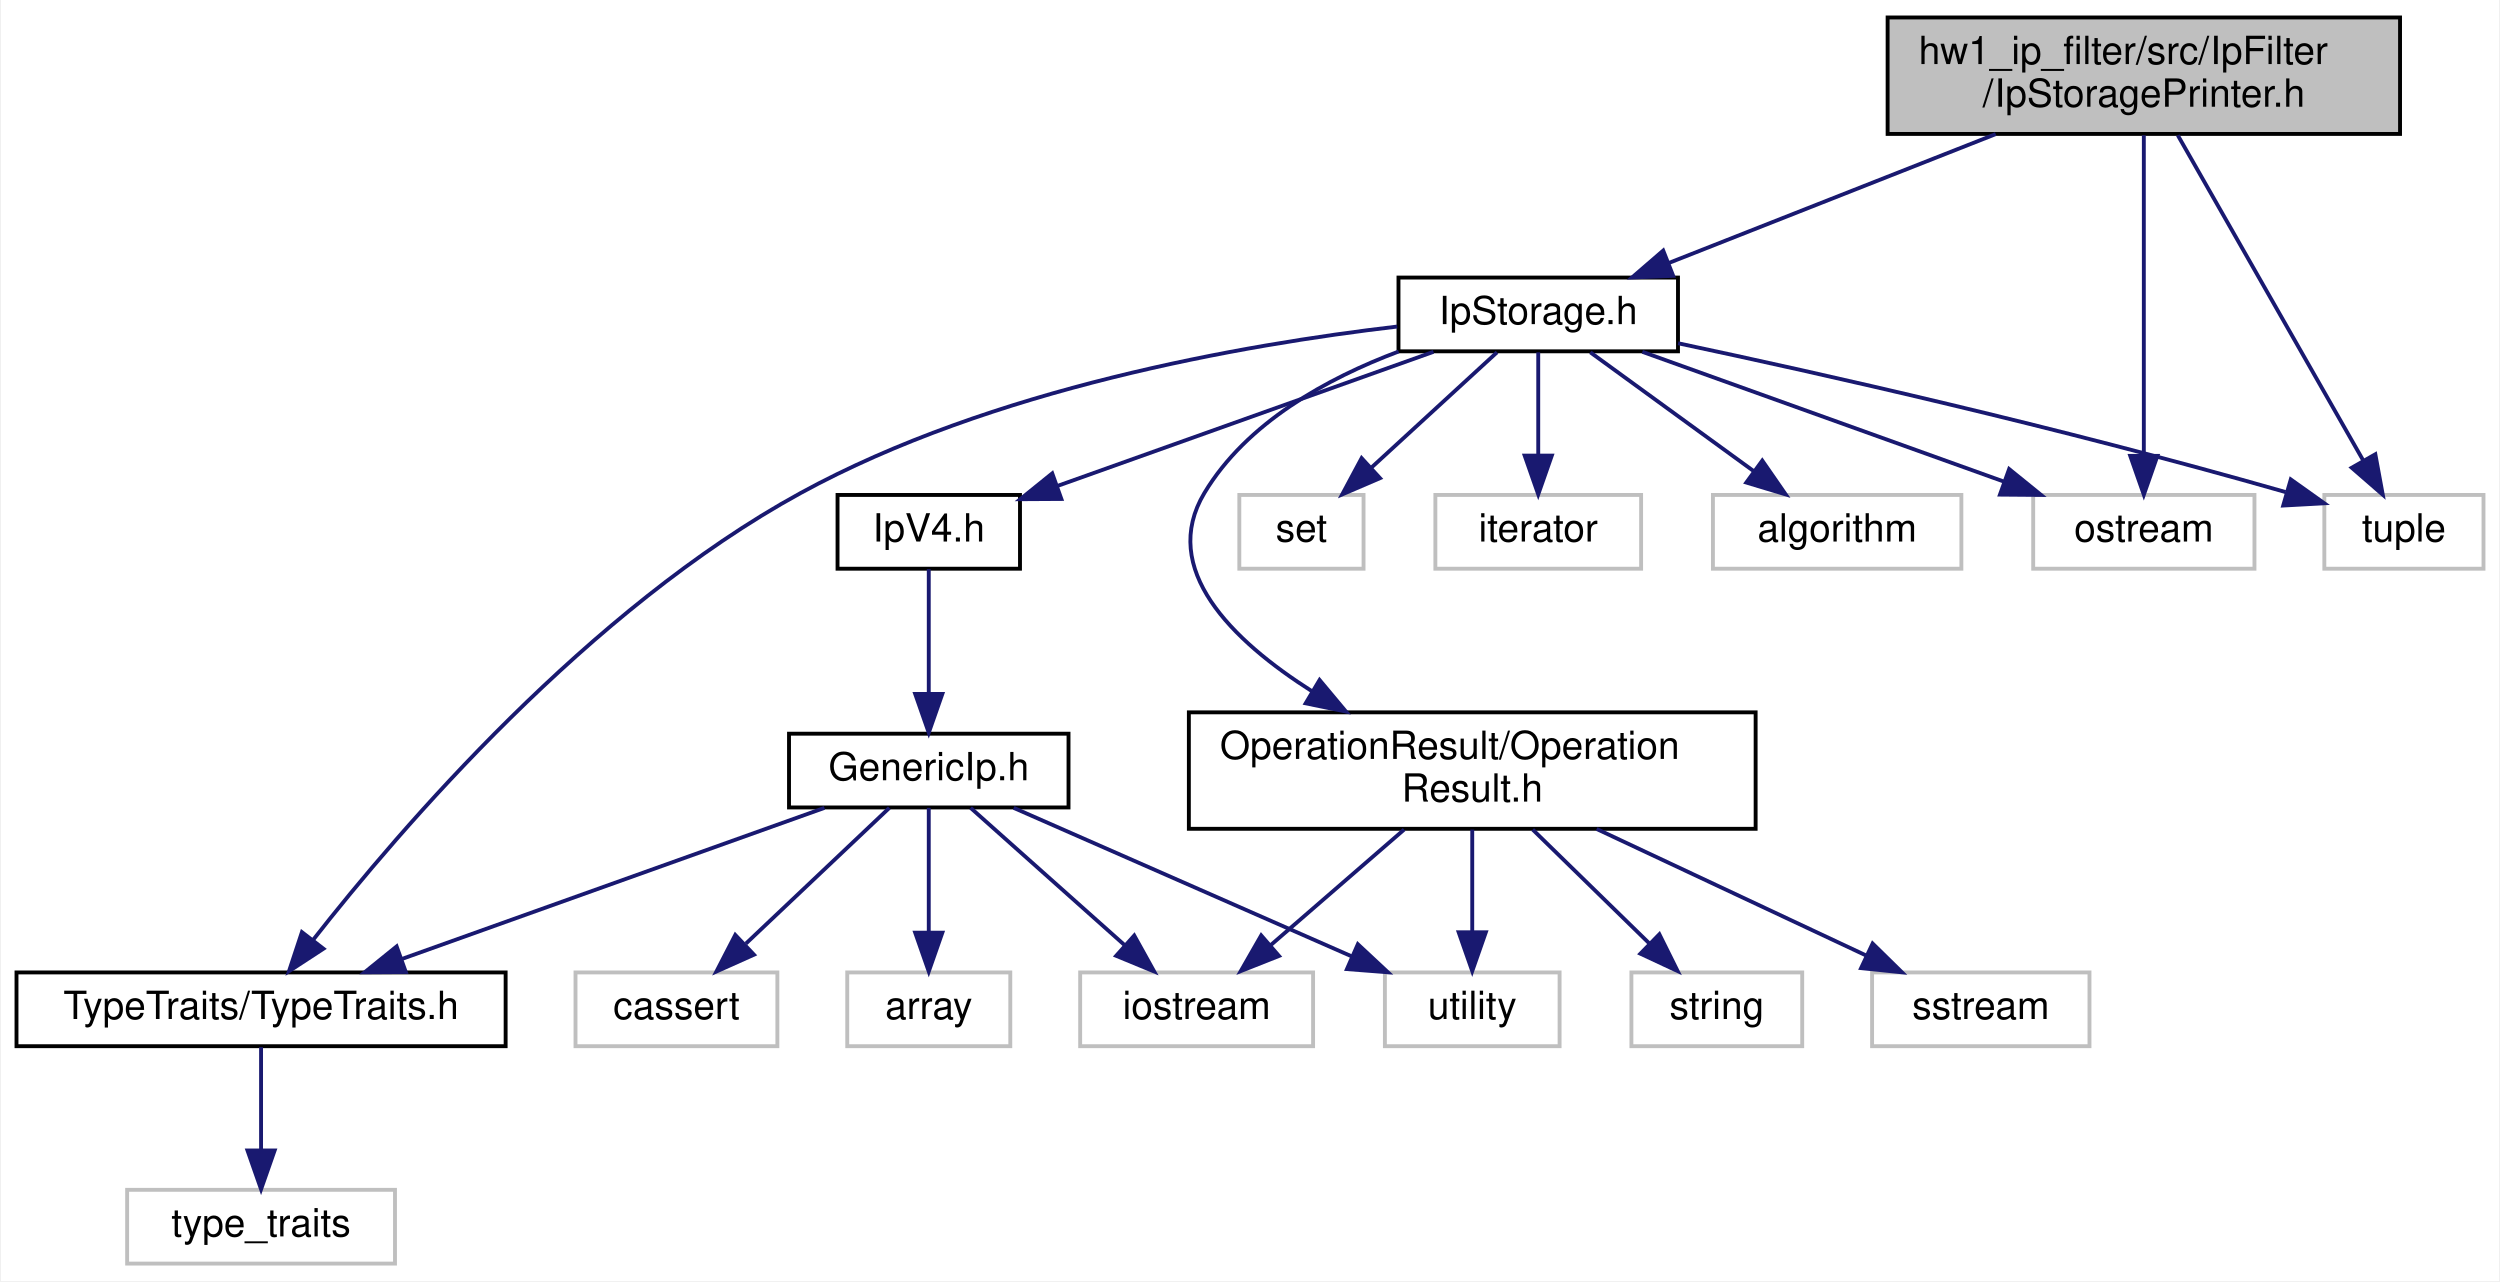
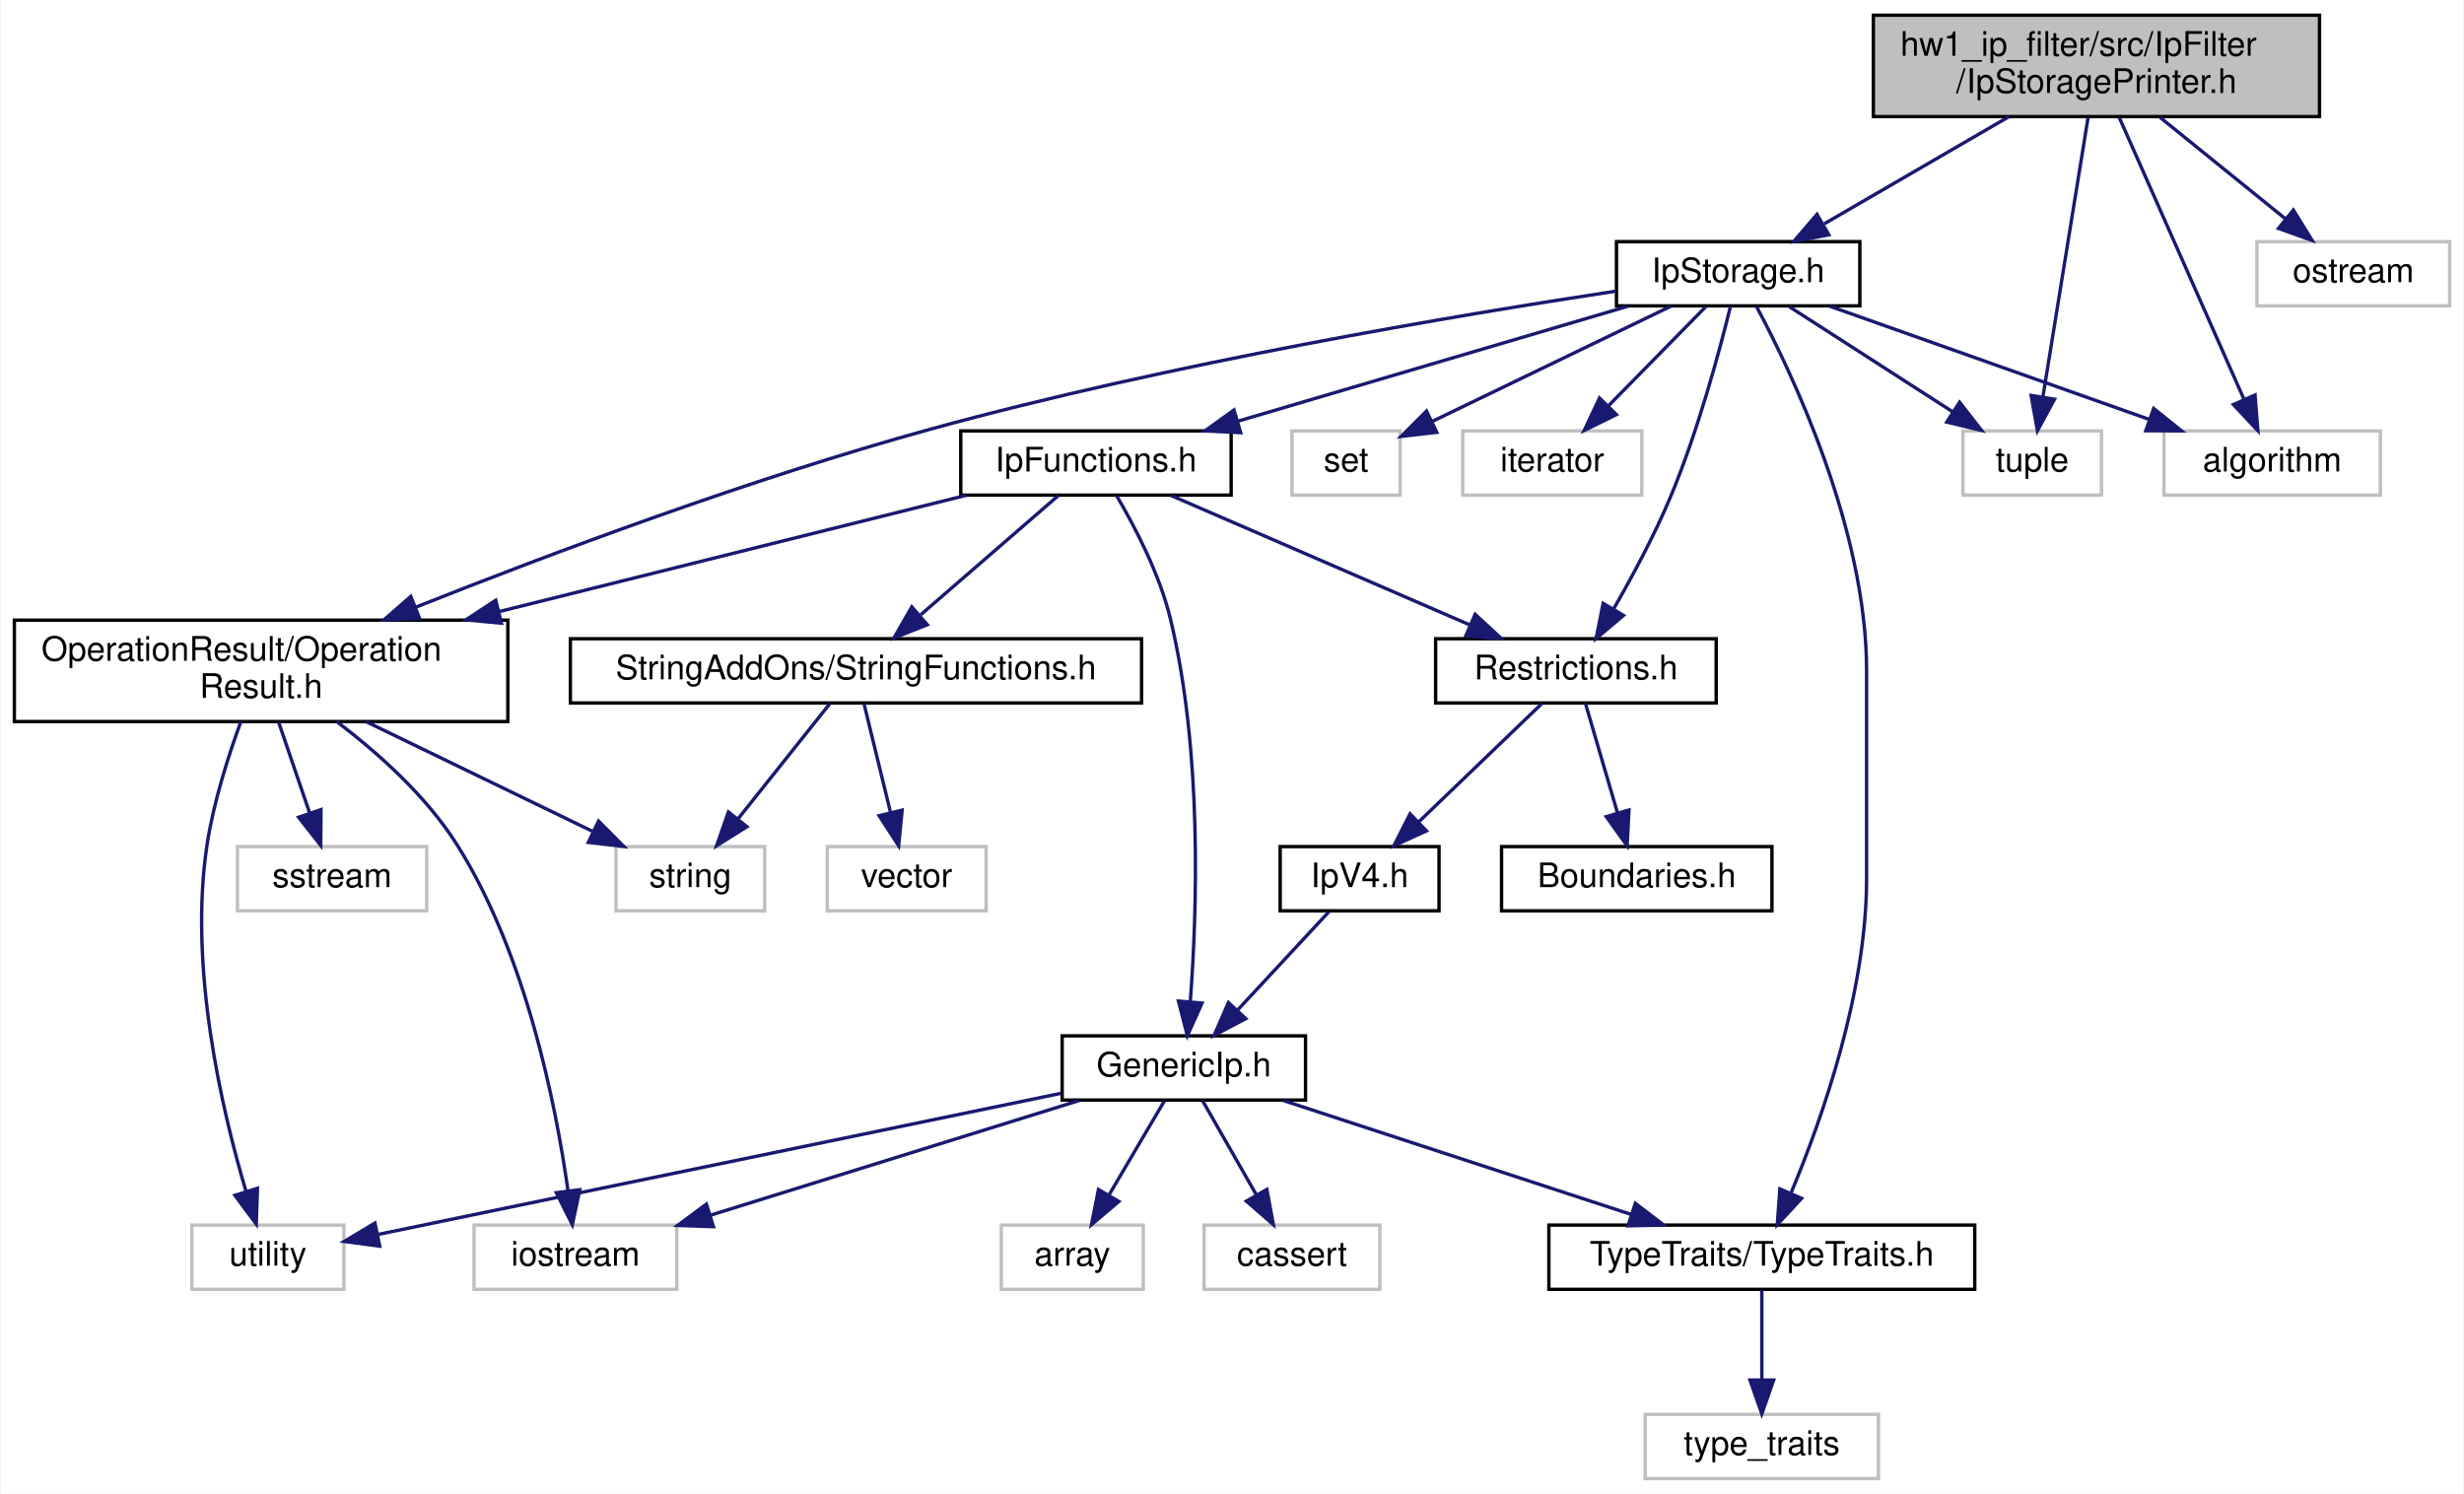
- <svg xmlns="http://www.w3.org/2000/svg" xmlns:xlink="http://www.w3.org/1999/xlink" width="644pt" height="330pt" viewBox="0.00 0.00 643.50 330.00">
-   <g id="graph0" class="graph" transform="scale(1 1) rotate(0) translate(4 326)">
-     <polygon fill="#ffffff" stroke="transparent" points="-4,4 -4,-326 639.5,-326 639.5,4 -4,4" />
+ <svg xmlns="http://www.w3.org/2000/svg" xmlns:xlink="http://www.w3.org/1999/xlink" width="729pt" height="442pt" viewBox="0.00 0.00 728.50 442.00">
+   <g id="graph0" class="graph" transform="scale(1 1) rotate(0) translate(4 438)">
+     <polygon fill="#ffffff" stroke="transparent" points="-4,4 -4,-438 724.5,-438 724.5,4 -4,4" />
    <g id="node1" class="node">
      <g id="a_node1">
        <a xlink:title=" ">
-           <polygon fill="#bfbfbf" stroke="#000000" points="482,-291.5 482,-321.5 614,-321.5 614,-291.5 482,-291.5" />
-           <text text-anchor="start" x="490" y="-309.5" font-family="Helvetica,sans-Serif" font-size="10.00" fill="#000000">hw1_ip_filter/src/IpFilter</text>
-           <text text-anchor="middle" x="548" y="-298.5" font-family="Helvetica,sans-Serif" font-size="10.00" fill="#000000">/IpStoragePrinter.h</text>
+           <polygon fill="#bfbfbf" stroke="#000000" points="550,-403.5 550,-433.5 682,-433.5 682,-403.5 550,-403.5" />
+           <text text-anchor="start" x="558" y="-421.5" font-family="Helvetica,sans-Serif" font-size="10.00" fill="#000000">hw1_ip_filter/src/IpFilter</text>
+           <text text-anchor="middle" x="616" y="-410.5" font-family="Helvetica,sans-Serif" font-size="10.00" fill="#000000">/IpStoragePrinter.h</text>
        </a>
      </g>
    </g>
    <g id="node2" class="node">
      <g id="a_node2">
        <a xlink:href="_ip_storage_8h.html" target="_top" xlink:title=" ">
-           <polygon fill="#ffffff" stroke="#000000" points="356,-235.5 356,-254.5 428,-254.5 428,-235.5 356,-235.5" />
-           <text text-anchor="middle" x="392" y="-242.5" font-family="Helvetica,sans-Serif" font-size="10.00" fill="#000000">IpStorage.h</text>
+           <polygon fill="#ffffff" stroke="#000000" points="474,-347.5 474,-366.5 546,-366.5 546,-347.5 474,-347.5" />
+           <text text-anchor="middle" x="510" y="-354.5" font-family="Helvetica,sans-Serif" font-size="10.00" fill="#000000">IpStorage.h</text>
        </a>
      </g>
    </g>
    <g id="edge1" class="edge">
-       <path fill="none" stroke="#191970" d="M509.838,-291.455C484.037,-281.284 450.287,-267.979 425.522,-258.216" />
-       <polygon fill="#191970" stroke="#191970" points="426.761,-254.942 416.175,-254.53 424.194,-261.454 426.761,-254.942" />
+       <path fill="none" stroke="#191970" d="M590.069,-403.455C573.469,-393.824 552.026,-381.383 535.508,-371.8" />
+       <polygon fill="#191970" stroke="#191970" points="536.832,-368.521 526.426,-366.53 533.319,-374.576 536.832,-368.521" />
+     </g>
+     <g id="node21" class="node">
+       <g id="a_node21">
+         <a xlink:title=" ">
+           <polygon fill="#ffffff" stroke="#bfbfbf" points="576.5,-291.5 576.5,-310.5 617.5,-310.5 617.5,-291.5 576.5,-291.5" />
+           <text text-anchor="middle" x="597" y="-298.5" font-family="Helvetica,sans-Serif" font-size="10.00" fill="#000000">tuple</text>
+         </a>
+       </g>
+     </g>
+     <g id="edge30" class="edge">
+       <path fill="none" stroke="#191970" d="M613.516,-403.139C610.093,-381.969 603.924,-343.817 600.171,-320.611" />
+       <polygon fill="#191970" stroke="#191970" points="603.597,-319.873 598.546,-310.56 596.687,-320.99 603.597,-319.873" />
+     </g>
+     <g id="node22" class="node">
+       <g id="a_node22">
+         <a xlink:title=" ">
+           <polygon fill="#ffffff" stroke="#bfbfbf" points="636,-291.5 636,-310.5 700,-310.5 700,-291.5 636,-291.5" />
+           <text text-anchor="middle" x="668" y="-298.5" font-family="Helvetica,sans-Serif" font-size="10.00" fill="#000000">algorithm</text>
+         </a>
+       </g>
+     </g>
+     <g id="edge31" class="edge">
+       <path fill="none" stroke="#191970" d="M622.798,-403.139C632.252,-381.777 649.359,-343.122 659.6,-319.982" />
+       <polygon fill="#191970" stroke="#191970" points="662.923,-321.12 663.769,-310.56 656.522,-318.288 662.923,-321.12" />
+     </g>
+     <g id="node23" class="node">
+       <g id="a_node23">
+         <a xlink:title=" ">
+           <polygon fill="#ffffff" stroke="#bfbfbf" points="663.5,-347.5 663.5,-366.5 720.5,-366.5 720.5,-347.5 663.5,-347.5" />
+           <text text-anchor="middle" x="692" y="-354.5" font-family="Helvetica,sans-Serif" font-size="10.00" fill="#000000">ostream</text>
+         </a>
+       </g>
+     </g>
+     <g id="edge29" class="edge">
+       <path fill="none" stroke="#191970" d="M634.787,-403.298C646.105,-394.138 660.51,-382.482 672.035,-373.156" />
+       <polygon fill="#191970" stroke="#191970" points="674.26,-375.858 679.831,-366.847 669.856,-370.417 674.26,-375.858" />
+     </g>
+     <g id="node3" class="node">
+       <g id="a_node3">
+         <a xlink:href="_ip_functions_8h.html" target="_top" xlink:title=" ">
+           <polygon fill="#ffffff" stroke="#000000" points="280,-291.5 280,-310.5 360,-310.5 360,-291.5 280,-291.5" />
+           <text text-anchor="middle" x="320" y="-298.5" font-family="Helvetica,sans-Serif" font-size="10.00" fill="#000000">IpFunctions.h</text>
+         </a>
+       </g>
+     </g>
+     <g id="edge2" class="edge">
+       <path fill="none" stroke="#191970" d="M477.338,-347.373C445.47,-337.981 396.847,-323.65 362.093,-313.406" />
+       <polygon fill="#191970" stroke="#191970" points="362.817,-309.971 352.236,-310.501 360.839,-316.685 362.817,-309.971" />
+     </g>
+     <g id="node4" class="node">
+       <g id="a_node4">
+         <a xlink:href="_restrictions_8h.html" target="_top" xlink:title=" ">
+           <polygon fill="#ffffff" stroke="#000000" points="420.5,-230 420.5,-249 503.5,-249 503.5,-230 420.5,-230" />
+           <text text-anchor="middle" x="462" y="-237" font-family="Helvetica,sans-Serif" font-size="10.00" fill="#000000">Restrictions.h</text>
+         </a>
+       </g>
+     </g>
+     <g id="edge22" class="edge">
+       <path fill="none" stroke="#191970" d="M507.743,-347.388C504.535,-334.346 498.13,-310.441 490,-291 485.229,-279.592 478.68,-267.413 473.115,-257.763" />
+       <polygon fill="#191970" stroke="#191970" points="476.083,-255.906 467.98,-249.079 470.057,-259.469 476.083,-255.906" />
+     </g>
+     <g id="node8" class="node">
+       <g id="a_node8">
+         <a xlink:href="_type_traits_8h.html" target="_top" xlink:title=" ">
+           <polygon fill="#ffffff" stroke="#000000" points="454,-56.5 454,-75.5 580,-75.5 580,-56.5 454,-56.5" />
+           <text text-anchor="middle" x="517" y="-63.5" font-family="Helvetica,sans-Serif" font-size="10.00" fill="#000000">TypeTraits/TypeTraits.h</text>
+         </a>
+       </g>
+     </g>
+     <g id="edge24" class="edge">
+       <path fill="none" stroke="#191970" d="M515.444,-347.286C525.952,-327.599 548,-281.307 548,-239.5 548,-239.5 548,-239.5 548,-178 548,-144.364 534.852,-107.037 525.682,-85.092" />
+       <polygon fill="#191970" stroke="#191970" points="528.769,-83.416 521.574,-75.639 522.349,-86.205 528.769,-83.416" />
+     </g>
+     <g id="node17" class="node">
+       <g id="a_node17">
+         <a xlink:href="_operation_result_8h.html" target="_top" xlink:title=" ">
+           <polygon fill="#ffffff" stroke="#000000" points="0,-224.5 0,-254.5 146,-254.5 146,-224.5 0,-224.5" />
+           <text text-anchor="start" x="8" y="-242.5" font-family="Helvetica,sans-Serif" font-size="10.00" fill="#000000">OperationResult/Operation</text>
+           <text text-anchor="middle" x="73" y="-231.5" font-family="Helvetica,sans-Serif" font-size="10.00" fill="#000000">Result.h</text>
+         </a>
+       </g>
+     </g>
+     <g id="edge23" class="edge">
+       <path fill="none" stroke="#191970" d="M473.965,-351.865C426.827,-344.739 341.892,-330.493 271,-311 217.772,-296.364 158.426,-274.108 118.712,-258.319" />
+       <polygon fill="#191970" stroke="#191970" points="119.888,-255.02 109.303,-254.554 117.287,-261.519 119.888,-255.02" />
+     </g>
+     <g id="node19" class="node">
+       <g id="a_node19">
+         <a xlink:title=" ">
+           <polygon fill="#ffffff" stroke="#bfbfbf" points="378,-291.5 378,-310.5 410,-310.5 410,-291.5 378,-291.5" />
+           <text text-anchor="middle" x="394" y="-298.5" font-family="Helvetica,sans-Serif" font-size="10.00" fill="#000000">set</text>
+         </a>
+       </g>
+     </g>
+     <g id="edge25" class="edge">
+       <path fill="none" stroke="#191970" d="M490.059,-347.373C470.51,-337.936 440.634,-323.513 419.397,-313.26" />
+       <polygon fill="#191970" stroke="#191970" points="420.842,-310.072 410.315,-308.876 417.798,-316.375 420.842,-310.072" />
+     </g>
+     <g id="node20" class="node">
+       <g id="a_node20">
+         <a xlink:title=" ">
+           <polygon fill="#ffffff" stroke="#bfbfbf" points="428.5,-291.5 428.5,-310.5 481.5,-310.5 481.5,-291.5 428.5,-291.5" />
+           <text text-anchor="middle" x="455" y="-298.5" font-family="Helvetica,sans-Serif" font-size="10.00" fill="#000000">iterator</text>
+         </a>
+       </g>
+     </g>
+     <g id="edge26" class="edge">
+       <path fill="none" stroke="#191970" d="M500.42,-347.245C492.454,-339.135 480.936,-327.408 471.492,-317.792" />
+       <polygon fill="#191970" stroke="#191970" points="473.975,-315.325 464.471,-310.643 468.981,-320.23 473.975,-315.325" />
+     </g>
+     <g id="edge27" class="edge">
+       <path fill="none" stroke="#191970" d="M525.154,-347.245C538.503,-338.653 558.159,-326.001 573.538,-316.102" />
+       <polygon fill="#191970" stroke="#191970" points="575.505,-318.998 582.019,-310.643 571.716,-313.112 575.505,-318.998" />
+     </g>
+     <g id="edge28" class="edge">
+       <path fill="none" stroke="#191970" d="M537.161,-347.373C563.207,-338.142 602.712,-324.14 631.498,-313.938" />
+       <polygon fill="#191970" stroke="#191970" points="632.937,-317.141 641.193,-310.501 630.598,-310.543 632.937,-317.141" />
+     </g>
+     <g id="edge3" class="edge">
+       <path fill="none" stroke="#191970" d="M342.188,-291.391C365.947,-281.101 403.841,-264.689 430.642,-253.081" />
+       <polygon fill="#191970" stroke="#191970" points="432.183,-256.228 439.968,-249.042 429.401,-249.804 432.183,-256.228" />
+     </g>
+     <g id="node7" class="node">
+       <g id="a_node7">
+         <a xlink:href="_generic_ip_8h.html" target="_top" xlink:title=" ">
+           <polygon fill="#ffffff" stroke="#000000" points="310,-112.5 310,-131.5 382,-131.5 382,-112.5 310,-112.5" />
+           <text text-anchor="middle" x="346" y="-119.5" font-family="Helvetica,sans-Serif" font-size="10.00" fill="#000000">GenericIp.h</text>
+         </a>
+       </g>
+     </g>
+     <g id="edge13" class="edge">
+       <path fill="none" stroke="#191970" d="M326.163,-291.221C331.477,-282.204 338.785,-268.248 342,-255 351.539,-215.694 349.901,-167.939 347.913,-141.68" />
+       <polygon fill="#191970" stroke="#191970" points="351.384,-141.195 347.042,-131.531 344.409,-141.793 351.384,-141.195" />
+     </g>
+     <g id="node14" class="node">
+       <g id="a_node14">
+         <a xlink:href="_string_functions_8h.html" target="_top" xlink:title=" ">
+           <polygon fill="#ffffff" stroke="#000000" points="164.5,-230 164.5,-249 333.5,-249 333.5,-230 164.5,-230" />
+           <text text-anchor="middle" x="249" y="-237" font-family="Helvetica,sans-Serif" font-size="10.00" fill="#000000">StringAddOns/StringFunctions.h</text>
+         </a>
+       </g>
+     </g>
+     <g id="edge14" class="edge">
+       <path fill="none" stroke="#191970" d="M308.906,-291.391C298.029,-281.968 281.225,-267.413 268.18,-256.114" />
+       <polygon fill="#191970" stroke="#191970" points="270.1,-253.147 260.25,-249.245 265.517,-258.438 270.1,-253.147" />
+     </g>
+     <g id="edge17" class="edge">
+       <path fill="none" stroke="#191970" d="M281.677,-291.458C244.892,-282.299 188.451,-268.246 143.538,-257.063" />
+       <polygon fill="#191970" stroke="#191970" points="144.108,-253.598 133.559,-254.578 142.417,-260.391 144.108,-253.598" />
+     </g>
+     <g id="node5" class="node">
+       <g id="a_node5">
+         <a xlink:href="_boundaries_8h.html" target="_top" xlink:title=" ">
+           <polygon fill="#ffffff" stroke="#000000" points="440,-168.5 440,-187.5 520,-187.5 520,-168.5 440,-168.5" />
+           <text text-anchor="middle" x="480" y="-175.5" font-family="Helvetica,sans-Serif" font-size="10.00" fill="#000000">Boundaries.h</text>
+         </a>
+       </g>
+     </g>
+     <g id="edge4" class="edge">
+       <path fill="none" stroke="#191970" d="M464.812,-229.891C467.334,-221.276 471.111,-208.371 474.268,-197.586" />
+       <polygon fill="#191970" stroke="#191970" points="477.698,-198.325 477.148,-187.745 470.98,-196.359 477.698,-198.325" />
+     </g>
+     <g id="node6" class="node">
+       <g id="a_node6">
+         <a xlink:href="_ip_v4_8h.html" target="_top" xlink:title=" ">
+           <polygon fill="#ffffff" stroke="#000000" points="374.5,-168.5 374.5,-187.5 421.5,-187.5 421.5,-168.5 374.5,-168.5" />
+           <text text-anchor="middle" x="398" y="-175.5" font-family="Helvetica,sans-Serif" font-size="10.00" fill="#000000">IpV4.h</text>
+         </a>
+       </g>
+     </g>
+     <g id="edge5" class="edge">
+       <path fill="none" stroke="#191970" d="M452,-229.891C442.288,-220.558 427.336,-206.19 415.626,-194.937" />
+       <polygon fill="#191970" stroke="#191970" points="417.777,-192.15 408.141,-187.745 412.926,-197.197 417.777,-192.15" />
+     </g>
+     <g id="edge6" class="edge">
+       <path fill="none" stroke="#191970" d="M388.942,-168.245C381.486,-160.215 370.737,-148.639 361.858,-139.078" />
+       <polygon fill="#191970" stroke="#191970" points="364.323,-136.589 354.954,-131.643 359.194,-141.352 364.323,-136.589" />
+     </g>
+     <g id="edge7" class="edge">
+       <path fill="none" stroke="#191970" d="M375.396,-112.373C403.831,-103.061 447.088,-88.895 478.308,-78.671" />
+       <polygon fill="#191970" stroke="#191970" points="479.574,-81.94 487.988,-75.501 477.395,-75.287 479.574,-81.94" />
+     </g>
+     <g id="node10" class="node">
+       <g id="a_node10">
+         <a xlink:title=" ">
+           <polygon fill="#ffffff" stroke="#bfbfbf" points="292,-56.5 292,-75.5 334,-75.5 334,-56.5 292,-56.5" />
+           <text text-anchor="middle" x="313" y="-63.5" font-family="Helvetica,sans-Serif" font-size="10.00" fill="#000000">array</text>
+         </a>
+       </g>
+     </g>
+     <g id="edge9" class="edge">
+       <path fill="none" stroke="#191970" d="M340.252,-112.246C335.757,-104.617 329.375,-93.788 323.918,-84.527" />
+       <polygon fill="#191970" stroke="#191970" points="326.775,-82.481 318.682,-75.643 320.744,-86.035 326.775,-82.481" />
+     </g>
+     <g id="node11" class="node">
+       <g id="a_node11">
+         <a xlink:title=" ">
+           <polygon fill="#ffffff" stroke="#bfbfbf" points="136,-56.5 136,-75.5 196,-75.5 196,-56.5 136,-56.5" />
+           <text text-anchor="middle" x="166" y="-63.5" font-family="Helvetica,sans-Serif" font-size="10.00" fill="#000000">iostream</text>
+         </a>
+       </g>
+     </g>
+     <g id="edge10" class="edge">
+       <path fill="none" stroke="#191970" d="M315.057,-112.373C284.905,-102.993 238.92,-88.686 206.004,-78.445" />
+       <polygon fill="#191970" stroke="#191970" points="206.828,-75.037 196.24,-75.408 204.749,-81.721 206.828,-75.037" />
+     </g>
+     <g id="node12" class="node">
+       <g id="a_node12">
+         <a xlink:title=" ">
+           <polygon fill="#ffffff" stroke="#bfbfbf" points="52.5,-56.5 52.5,-75.5 97.5,-75.5 97.5,-56.5 52.5,-56.5" />
+           <text text-anchor="middle" x="75" y="-63.5" font-family="Helvetica,sans-Serif" font-size="10.00" fill="#000000">utility</text>
+         </a>
+       </g>
+     </g>
+     <g id="edge11" class="edge">
+       <path fill="none" stroke="#191970" d="M309.733,-114.506C256.57,-103.52 158.292,-83.212 107.413,-72.698" />
+       <polygon fill="#191970" stroke="#191970" points="108.103,-69.267 97.602,-70.671 106.687,-76.122 108.103,-69.267" />
+     </g>
+     <g id="node13" class="node">
+       <g id="a_node13">
+         <a xlink:title=" ">
+           <polygon fill="#ffffff" stroke="#bfbfbf" points="352,-56.5 352,-75.5 404,-75.5 404,-56.5 352,-56.5" />
+           <text text-anchor="middle" x="378" y="-63.5" font-family="Helvetica,sans-Serif" font-size="10.00" fill="#000000">cassert</text>
+         </a>
+       </g>
+     </g>
+     <g id="edge12" class="edge">
+       <path fill="none" stroke="#191970" d="M351.574,-112.246C355.933,-104.617 362.121,-93.788 367.413,-84.527" />
+       <polygon fill="#191970" stroke="#191970" points="370.567,-86.062 372.49,-75.643 364.49,-82.589 370.567,-86.062" />
+     </g>
+     <g id="node9" class="node">
+       <g id="a_node9">
+         <a xlink:title=" ">
+           <polygon fill="#ffffff" stroke="#bfbfbf" points="482.5,-.5 482.5,-19.5 551.5,-19.5 551.5,-.5 482.5,-.5" />
+           <text text-anchor="middle" x="517" y="-7.5" font-family="Helvetica,sans-Serif" font-size="10.00" fill="#000000">type_traits</text>
+         </a>
+       </g>
+     </g>
+     <g id="edge8" class="edge">
+       <path fill="none" stroke="#191970" d="M517,-56.245C517,-48.938 517,-38.694 517,-29.705" />
+       <polygon fill="#191970" stroke="#191970" points="520.5,-29.643 517,-19.643 513.5,-29.643 520.5,-29.643" />
    </g>
    <g id="node15" class="node">
      <g id="a_node15">
        <a xlink:title=" ">
-           <polygon fill="#ffffff" stroke="#bfbfbf" points="519.5,-179.5 519.5,-198.5 576.5,-198.5 576.5,-179.5 519.5,-179.5" />
-           <text text-anchor="middle" x="548" y="-186.5" font-family="Helvetica,sans-Serif" font-size="10.00" fill="#000000">ostream</text>
-         </a>
-       </g>
-     </g>
-     <g id="edge21" class="edge">
-       <path fill="none" stroke="#191970" d="M548,-291.139C548,-269.969 548,-231.817 548,-208.611" />
-       <polygon fill="#191970" stroke="#191970" points="551.5,-208.559 548,-198.56 544.5,-208.56 551.5,-208.559" />
-     </g>
-     <g id="node17" class="node">
-       <g id="a_node17">
-         <a xlink:title=" ">
-           <polygon fill="#ffffff" stroke="#bfbfbf" points="594.5,-179.5 594.5,-198.5 635.5,-198.5 635.5,-179.5 594.5,-179.5" />
-           <text text-anchor="middle" x="615" y="-186.5" font-family="Helvetica,sans-Serif" font-size="10.00" fill="#000000">tuple</text>
-         </a>
-       </g>
-     </g>
-     <g id="edge22" class="edge">
-       <path fill="none" stroke="#191970" d="M556.759,-291.139C569.05,-269.584 591.379,-230.424 604.531,-207.36" />
-       <polygon fill="#191970" stroke="#191970" points="607.636,-208.98 609.549,-198.56 601.555,-205.513 607.636,-208.98" />
-     </g>
-     <g id="node3" class="node">
-       <g id="a_node3">
-         <a xlink:href="_ip_v4_8h.html" target="_top" xlink:title=" ">
-           <polygon fill="#ffffff" stroke="#000000" points="211.5,-179.5 211.5,-198.5 258.5,-198.5 258.5,-179.5 211.5,-179.5" />
-           <text text-anchor="middle" x="235" y="-186.5" font-family="Helvetica,sans-Serif" font-size="10.00" fill="#000000">IpV4.h</text>
-         </a>
-       </g>
-     </g>
-     <g id="edge2" class="edge">
-       <path fill="none" stroke="#191970" d="M365.011,-235.373C338.189,-225.806 297.003,-211.116 268.194,-200.84" />
-       <polygon fill="#191970" stroke="#191970" points="269.159,-197.468 258.564,-197.405 266.807,-204.061 269.159,-197.468" />
-     </g>
-     <g id="node5" class="node">
-       <g id="a_node5">
-         <a xlink:href="_type_traits_8h.html" target="_top" xlink:title=" ">
-           <polygon fill="#ffffff" stroke="#000000" points="0,-56.5 0,-75.5 126,-75.5 126,-56.5 0,-56.5" />
-           <text text-anchor="middle" x="63" y="-63.5" font-family="Helvetica,sans-Serif" font-size="10.00" fill="#000000">TypeTraits/TypeTraits.h</text>
+           <polygon fill="#ffffff" stroke="#bfbfbf" points="240.5,-168.5 240.5,-187.5 287.5,-187.5 287.5,-168.5 240.5,-168.5" />
+           <text text-anchor="middle" x="264" y="-175.5" font-family="Helvetica,sans-Serif" font-size="10.00" fill="#000000">vector</text>
        </a>
      </g>
    </g>
    <g id="edge15" class="edge">
-       <path fill="none" stroke="#191970" d="M355.669,-241.88C315.86,-237.212 251.132,-225.869 202,-199 147.559,-169.228 98.93,-112.623 76.349,-83.81" />
-       <polygon fill="#191970" stroke="#191970" points="79.073,-81.611 70.199,-75.821 73.525,-85.88 79.073,-81.611" />
-     </g>
-     <g id="node11" class="node">
-       <g id="a_node11">
-         <a xlink:href="_operation_result_8h.html" target="_top" xlink:title=" ">
-           <polygon fill="#ffffff" stroke="#000000" points="302,-112.5 302,-142.5 448,-142.5 448,-112.5 302,-112.5" />
-           <text text-anchor="start" x="310" y="-130.5" font-family="Helvetica,sans-Serif" font-size="10.00" fill="#000000">OperationResult/Operation</text>
-           <text text-anchor="middle" x="375" y="-119.5" font-family="Helvetica,sans-Serif" font-size="10.00" fill="#000000">Result.h</text>
-         </a>
-       </g>
-     </g>
-     <g id="edge10" class="edge">
-       <path fill="none" stroke="#191970" d="M356.034,-235.454C337.637,-228.548 316.878,-217.156 306,-199 294.311,-179.491 312.961,-161.113 333.801,-147.876" />
-       <polygon fill="#191970" stroke="#191970" points="335.671,-150.836 342.466,-142.707 332.085,-144.824 335.671,-150.836" />
-     </g>
-     <g id="node14" class="node">
-       <g id="a_node14">
-         <a xlink:title=" ">
-           <polygon fill="#ffffff" stroke="#bfbfbf" points="315,-179.5 315,-198.5 347,-198.5 347,-179.5 315,-179.5" />
-           <text text-anchor="middle" x="331" y="-186.5" font-family="Helvetica,sans-Serif" font-size="10.00" fill="#000000">set</text>
-         </a>
-       </g>
-     </g>
-     <g id="edge16" class="edge">
-       <path fill="none" stroke="#191970" d="M381.375,-235.245C372.453,-227.055 359.512,-215.175 348.981,-205.507" />
-       <polygon fill="#191970" stroke="#191970" points="351.237,-202.827 341.504,-198.643 346.503,-207.984 351.237,-202.827" />
-     </g>
-     <g id="edge17" class="edge">
-       <path fill="none" stroke="#191970" d="M418.817,-235.373C444.533,-226.142 483.538,-212.14 511.96,-201.938" />
-       <polygon fill="#191970" stroke="#191970" points="513.303,-205.174 521.533,-198.501 510.938,-198.586 513.303,-205.174" />
+       <path fill="none" stroke="#191970" d="M251.344,-229.891C253.445,-221.276 256.592,-208.371 259.223,-197.586" />
+       <polygon fill="#191970" stroke="#191970" points="262.654,-198.289 261.623,-187.745 255.853,-196.631 262.654,-198.289" />
    </g>
    <g id="node16" class="node">
      <g id="a_node16">
        <a xlink:title=" ">
-           <polygon fill="#ffffff" stroke="#bfbfbf" points="365.5,-179.5 365.5,-198.5 418.5,-198.5 418.5,-179.5 365.5,-179.5" />
-           <text text-anchor="middle" x="392" y="-186.5" font-family="Helvetica,sans-Serif" font-size="10.00" fill="#000000">iterator</text>
-         </a>
-       </g>
+           <polygon fill="#ffffff" stroke="#bfbfbf" points="178,-168.5 178,-187.5 222,-187.5 222,-168.5 178,-168.5" />
+           <text text-anchor="middle" x="200" y="-175.5" font-family="Helvetica,sans-Serif" font-size="10.00" fill="#000000">string</text>
+         </a>
+       </g>
+     </g>
+     <g id="edge16" class="edge">
+       <path fill="none" stroke="#191970" d="M241.344,-229.891C234.051,-220.738 222.899,-206.741 214.015,-195.59" />
+       <polygon fill="#191970" stroke="#191970" points="216.733,-193.385 207.764,-187.745 211.258,-197.747 216.733,-193.385" />
+     </g>
+     <g id="edge19" class="edge">
+       <path fill="none" stroke="#191970" d="M95.397,-224.472C107.541,-215.259 121.886,-202.471 131,-188 151.366,-155.662 160.201,-111.144 163.782,-85.793" />
+       <polygon fill="#191970" stroke="#191970" points="167.288,-85.969 165.08,-75.606 160.344,-85.084 167.288,-85.969" />
+     </g>
+     <g id="edge21" class="edge">
+       <path fill="none" stroke="#191970" d="M67.008,-224.459C63.307,-214.337 58.91,-200.589 57,-188 51.512,-151.838 61.364,-109.61 68.527,-85.516" />
+       <polygon fill="#191970" stroke="#191970" points="71.918,-86.398 71.564,-75.809 65.238,-84.308 71.918,-86.398" />
    </g>
    <g id="edge18" class="edge">
-       <path fill="none" stroke="#191970" d="M392,-235.245C392,-227.938 392,-217.694 392,-208.705" />
-       <polygon fill="#191970" stroke="#191970" points="395.5,-208.643 392,-198.643 388.5,-208.643 395.5,-208.643" />
-     </g>
-     <g id="edge19" class="edge">
-       <path fill="none" stroke="#191970" d="M428.034,-237.577C465.132,-229.689 524.771,-216.326 584.511,-199.243" />
-       <polygon fill="#191970" stroke="#191970" points="585.853,-202.498 594.486,-196.356 583.907,-195.774 585.853,-202.498" />
+       <path fill="none" stroke="#191970" d="M104.068,-224.455C124.514,-214.554 151.094,-201.683 171.089,-192" />
+       <polygon fill="#191970" stroke="#191970" points="172.845,-195.039 180.32,-187.53 169.794,-188.739 172.845,-195.039" />
    </g>
    <g id="node18" class="node">
      <g id="a_node18">
        <a xlink:title=" ">
-           <polygon fill="#ffffff" stroke="#bfbfbf" points="437,-179.5 437,-198.5 501,-198.5 501,-179.5 437,-179.5" />
-           <text text-anchor="middle" x="469" y="-186.5" font-family="Helvetica,sans-Serif" font-size="10.00" fill="#000000">algorithm</text>
+           <polygon fill="#ffffff" stroke="#bfbfbf" points="66,-168.5 66,-187.5 122,-187.5 122,-168.5 66,-168.5" />
+           <text text-anchor="middle" x="94" y="-175.5" font-family="Helvetica,sans-Serif" font-size="10.00" fill="#000000">sstream</text>
        </a>
      </g>
    </g>
    <g id="edge20" class="edge">
-       <path fill="none" stroke="#191970" d="M405.412,-235.245C417.006,-226.814 433.975,-214.473 447.468,-204.66" />
-       <polygon fill="#191970" stroke="#191970" points="449.713,-207.355 455.741,-198.643 445.595,-201.694 449.713,-207.355" />
-     </g>
-     <g id="node4" class="node">
-       <g id="a_node4">
-         <a xlink:href="_generic_ip_8h.html" target="_top" xlink:title=" ">
-           <polygon fill="#ffffff" stroke="#000000" points="199,-118 199,-137 271,-137 271,-118 199,-118" />
-           <text text-anchor="middle" x="235" y="-125" font-family="Helvetica,sans-Serif" font-size="10.00" fill="#000000">GenericIp.h</text>
-         </a>
-       </g>
-     </g>
-     <g id="edge3" class="edge">
-       <path fill="none" stroke="#191970" d="M235,-179.391C235,-170.866 235,-158.139 235,-147.423" />
-       <polygon fill="#191970" stroke="#191970" points="238.5,-147.245 235,-137.245 231.5,-147.245 238.5,-147.245" />
-     </g>
-     <g id="edge4" class="edge">
-       <path fill="none" stroke="#191970" d="M208.125,-117.891C178.841,-107.42 131.831,-90.611 99.286,-78.975" />
-       <polygon fill="#191970" stroke="#191970" points="100.281,-75.613 89.686,-75.542 97.924,-82.204 100.281,-75.613" />
-     </g>
-     <g id="node7" class="node">
-       <g id="a_node7">
-         <a xlink:title=" ">
-           <polygon fill="#ffffff" stroke="#bfbfbf" points="214,-56.5 214,-75.5 256,-75.5 256,-56.5 214,-56.5" />
-           <text text-anchor="middle" x="235" y="-63.5" font-family="Helvetica,sans-Serif" font-size="10.00" fill="#000000">array</text>
-         </a>
-       </g>
-     </g>
-     <g id="edge6" class="edge">
-       <path fill="none" stroke="#191970" d="M235,-117.891C235,-109.366 235,-96.639 235,-85.924" />
-       <polygon fill="#191970" stroke="#191970" points="238.5,-85.745 235,-75.745 231.5,-85.745 238.5,-85.745" />
-     </g>
-     <g id="node8" class="node">
-       <g id="a_node8">
-         <a xlink:title=" ">
-           <polygon fill="#ffffff" stroke="#bfbfbf" points="274,-56.5 274,-75.5 334,-75.5 334,-56.5 274,-56.5" />
-           <text text-anchor="middle" x="304" y="-63.5" font-family="Helvetica,sans-Serif" font-size="10.00" fill="#000000">iostream</text>
-         </a>
-       </g>
-     </g>
-     <g id="edge7" class="edge">
-       <path fill="none" stroke="#191970" d="M245.781,-117.891C256.353,-108.468 272.683,-93.913 285.36,-82.614" />
-       <polygon fill="#191970" stroke="#191970" points="287.93,-85.011 293.067,-75.745 283.273,-79.786 287.93,-85.011" />
-     </g>
-     <g id="node9" class="node">
-       <g id="a_node9">
-         <a xlink:title=" ">
-           <polygon fill="#ffffff" stroke="#bfbfbf" points="352.5,-56.5 352.5,-75.5 397.5,-75.5 397.5,-56.5 352.5,-56.5" />
-           <text text-anchor="middle" x="375" y="-63.5" font-family="Helvetica,sans-Serif" font-size="10.00" fill="#000000">utility</text>
-         </a>
-       </g>
-     </g>
-     <g id="edge8" class="edge">
-       <path fill="none" stroke="#191970" d="M256.875,-117.891C280.3,-107.6 317.66,-91.189 344.084,-79.581" />
-       <polygon fill="#191970" stroke="#191970" points="345.531,-82.768 353.279,-75.542 342.715,-76.359 345.531,-82.768" />
-     </g>
-     <g id="node10" class="node">
-       <g id="a_node10">
-         <a xlink:title=" ">
-           <polygon fill="#ffffff" stroke="#bfbfbf" points="144,-56.5 144,-75.5 196,-75.5 196,-56.5 144,-56.5" />
-           <text text-anchor="middle" x="170" y="-63.5" font-family="Helvetica,sans-Serif" font-size="10.00" fill="#000000">cassert</text>
-         </a>
-       </g>
-     </g>
-     <g id="edge9" class="edge">
-       <path fill="none" stroke="#191970" d="M224.844,-117.891C214.98,-108.558 199.794,-94.19 187.901,-82.937" />
-       <polygon fill="#191970" stroke="#191970" points="189.969,-80.075 180.299,-75.745 185.158,-85.16 189.969,-80.075" />
-     </g>
-     <g id="node6" class="node">
-       <g id="a_node6">
-         <a xlink:title=" ">
-           <polygon fill="#ffffff" stroke="#bfbfbf" points="28.5,-.5 28.5,-19.5 97.5,-19.5 97.5,-.5 28.5,-.5" />
-           <text text-anchor="middle" x="63" y="-7.5" font-family="Helvetica,sans-Serif" font-size="10.00" fill="#000000">type_traits</text>
-         </a>
-       </g>
-     </g>
-     <g id="edge5" class="edge">
-       <path fill="none" stroke="#191970" d="M63,-56.245C63,-48.938 63,-38.694 63,-29.705" />
-       <polygon fill="#191970" stroke="#191970" points="66.5,-29.643 63,-19.643 59.5,-29.643 66.5,-29.643" />
-     </g>
-     <g id="edge12" class="edge">
-       <path fill="none" stroke="#191970" d="M357.449,-112.298C346.978,-103.227 333.679,-91.708 322.966,-82.428" />
-       <polygon fill="#191970" stroke="#191970" points="325.218,-79.749 315.368,-75.847 320.635,-85.04 325.218,-79.749" />
-     </g>
-     <g id="edge14" class="edge">
-       <path fill="none" stroke="#191970" d="M375,-112.298C375,-104.383 375,-94.604 375,-86.076" />
-       <polygon fill="#191970" stroke="#191970" points="378.5,-85.847 375,-75.847 371.5,-85.847 378.5,-85.847" />
-     </g>
-     <g id="node12" class="node">
-       <g id="a_node12">
-         <a xlink:title=" ">
-           <polygon fill="#ffffff" stroke="#bfbfbf" points="416,-56.5 416,-75.5 460,-75.5 460,-56.5 416,-56.5" />
-           <text text-anchor="middle" x="438" y="-63.5" font-family="Helvetica,sans-Serif" font-size="10.00" fill="#000000">string</text>
-         </a>
-       </g>
-     </g>
-     <g id="edge11" class="edge">
-       <path fill="none" stroke="#191970" d="M390.573,-112.298C399.683,-103.405 411.203,-92.159 420.609,-82.977" />
-       <polygon fill="#191970" stroke="#191970" points="423.202,-85.337 427.913,-75.847 418.312,-80.328 423.202,-85.337" />
-     </g>
-     <g id="node13" class="node">
-       <g id="a_node13">
-         <a xlink:title=" ">
-           <polygon fill="#ffffff" stroke="#bfbfbf" points="478,-56.5 478,-75.5 534,-75.5 534,-56.5 478,-56.5" />
-           <text text-anchor="middle" x="506" y="-63.5" font-family="Helvetica,sans-Serif" font-size="10.00" fill="#000000">sstream</text>
-         </a>
-       </g>
-     </g>
-     <g id="edge13" class="edge">
-       <path fill="none" stroke="#191970" d="M407.046,-112.455C428.233,-102.509 455.803,-89.566 476.459,-79.869" />
-       <polygon fill="#191970" stroke="#191970" points="478.135,-82.948 485.7,-75.53 475.16,-76.612 478.135,-82.948" />
+       <path fill="none" stroke="#191970" d="M78.191,-224.298C80.954,-216.206 84.383,-206.164 87.341,-197.503" />
+       <polygon fill="#191970" stroke="#191970" points="90.718,-198.441 90.638,-187.847 84.094,-196.179 90.718,-198.441" />
    </g>
  </g>
</svg>
